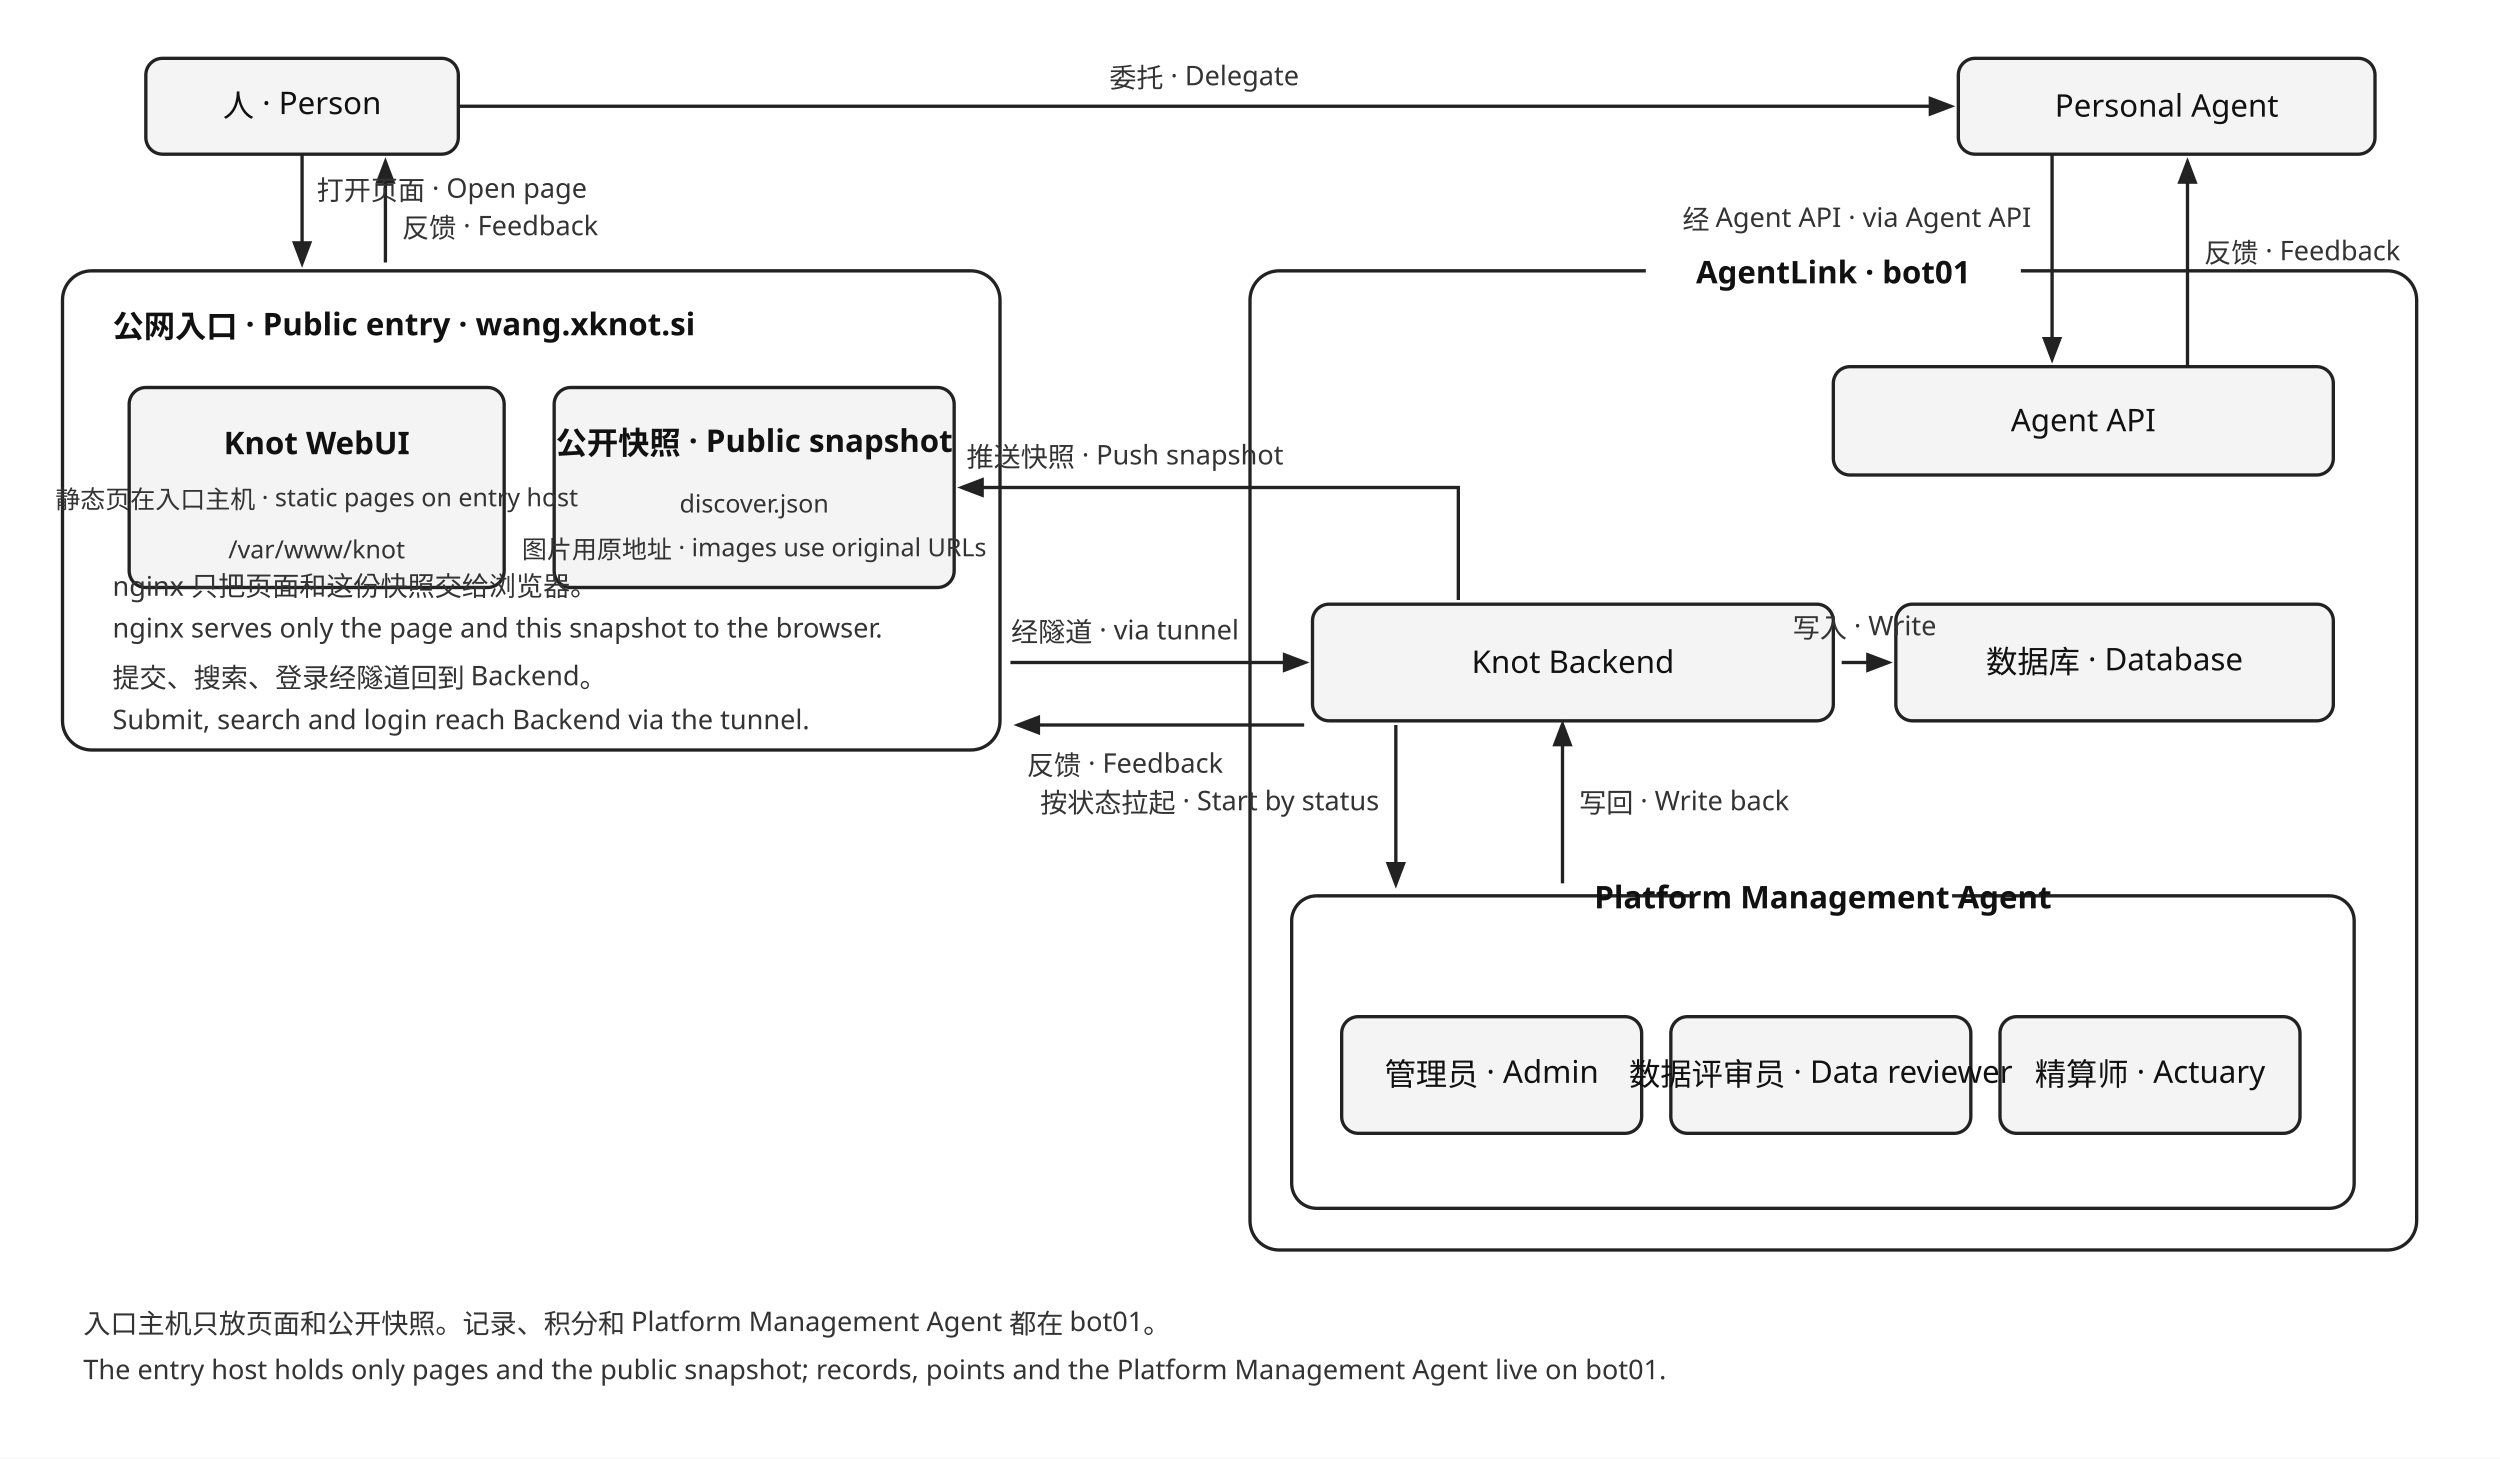
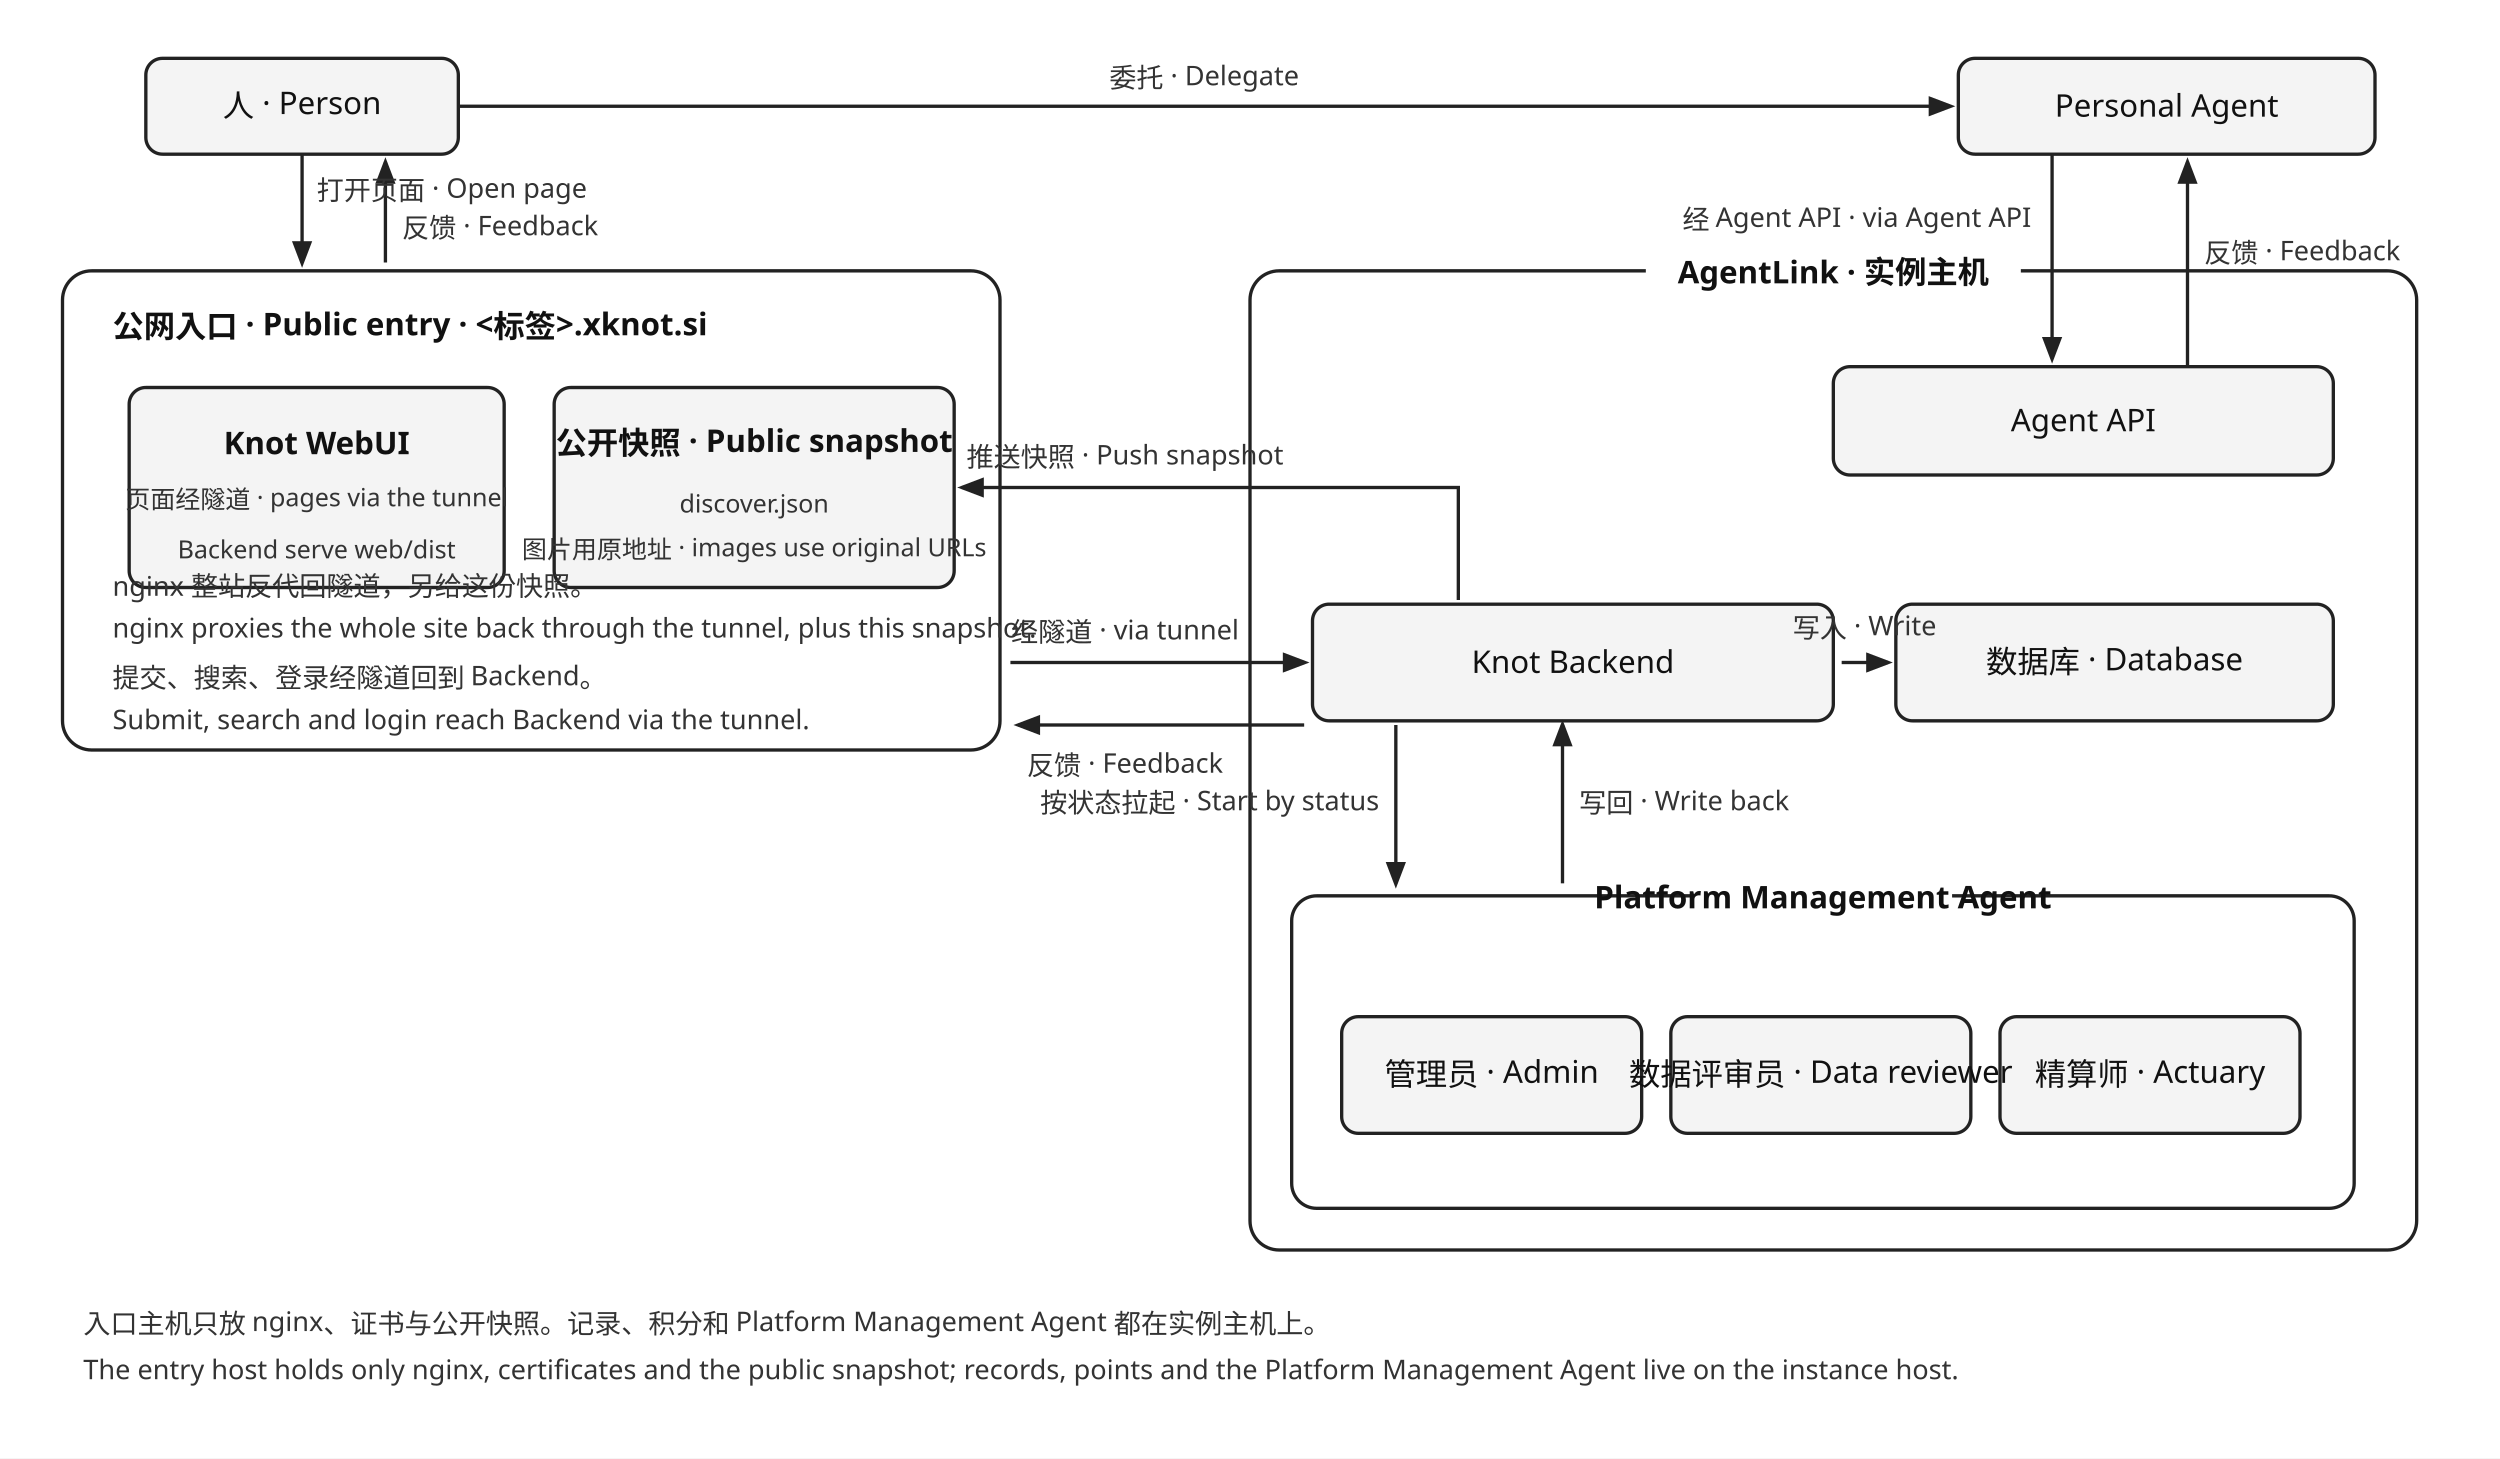
<svg xmlns="http://www.w3.org/2000/svg" width="1200" height="700" viewBox="0 0 1200 700">
  <defs>
    <marker id="arrow" viewBox="0 0 10 10" refX="8" refY="5" markerWidth="8" markerHeight="8" orient="auto">
      <path d="M 0 1.2 L 10 5 L 0 8.8 Z" fill="#222" />
    </marker>
  </defs>
  <rect width="1200" height="700" fill="#ffffff" />
  <rect x="30" y="130" width="450" height="230" rx="14" fill="#ffffff" stroke="#222" stroke-width="1.6" />
  <rect x="600" y="130" width="560" height="470" rx="14" fill="#ffffff" stroke="#222" stroke-width="1.6" />
  <rect x="620" y="430" width="510" height="150" rx="12" fill="#ffffff" stroke="#222" stroke-width="1.6" />
  <g fill="#f4f4f4" stroke="#222" stroke-width="1.6">
    <rect x="70" y="28" width="150" height="46" rx="8" />
    <rect x="940" y="28" width="200" height="46" rx="8" />
    <rect x="62" y="186" width="180" height="96" rx="8" />
    <rect x="266" y="186" width="192" height="96" rx="8" />
    <rect x="880" y="176" width="240" height="52" rx="8" />
    <rect x="630" y="290" width="250" height="56" rx="8" />
    <rect x="910" y="290" width="210" height="56" rx="8" />
    <rect x="644" y="488" width="144" height="56" rx="8" />
    <rect x="802" y="488" width="144" height="56" rx="8" />
    <rect x="960" y="488" width="144" height="56" rx="8" />
  </g>
  <g fill="#ffffff">
    <rect x="790" y="118" width="180" height="24" />
    <rect x="813" y="418" width="124" height="24" />
  </g>
  <g fill="none" stroke="#222" stroke-width="1.6" marker-end="url(#arrow)">
    <line x1="220" y1="51" x2="936" y2="51" />
    <line x1="145" y1="74" x2="145" y2="126" />
    <line x1="185" y1="126" x2="185" y2="78" />
    <line x1="485" y1="318" x2="626" y2="318" />
    <line x1="626" y1="348" x2="489" y2="348" />
    <path d="M 700 288 V 234 H 462" />
    <line x1="985" y1="74" x2="985" y2="172" />
    <line x1="1050" y1="176" x2="1050" y2="78" />
    <line x1="884" y1="318" x2="906" y2="318" />
    <line x1="670" y1="348" x2="670" y2="424" />
    <line x1="750" y1="424" x2="750" y2="348" />
  </g>
  <g font-family="PingFang SC, Hiragino Sans GB, sans-serif" text-anchor="middle">
    <text x="145" y="56" font-size="15" fill="#111">人 · Person</text>
    <text x="1040" y="56" font-size="15" fill="#111">Personal Agent</text>
-     <text x="880" y="136" font-size="15" font-weight="600" fill="#111">AgentLink · bot01</text>
+     <text x="880" y="136" font-size="15" font-weight="600" fill="#111">AgentLink · 实例主机</text>
    <text x="875" y="436" font-size="15" font-weight="600" fill="#111">Platform Management Agent</text>
    <text x="152" y="218" font-size="15" font-weight="600" fill="#111">Knot WebUI</text>
-     <text x="152" y="244" font-size="12" fill="#333">静态页在入口主机 · static pages on entry host</text>
-     <text x="152" y="268" font-size="12" fill="#333">/var/www/knot</text>
+     <text x="152" y="244" font-size="12" fill="#333">页面经隧道 · pages via the tunnel</text>
+     <text x="152" y="268" font-size="12" fill="#333">Backend serve web/dist</text>
    <text x="362" y="218" font-size="15" font-weight="600" fill="#111">公开快照 · Public snapshot</text>
    <text x="362" y="246" font-size="12" fill="#333">discover.json</text>
    <text x="362" y="268" font-size="12" fill="#333">图片用原地址 · images use original URLs</text>
    <text x="1000" y="207" font-size="15" fill="#111">Agent API</text>
    <text x="755" y="323" font-size="15" fill="#111">Knot Backend</text>
    <text x="1015" y="323" font-size="15" fill="#111">数据库 · Database</text>
    <text x="716" y="521" font-size="15" fill="#111">管理员 · Admin</text>
    <text x="874" y="521" font-size="15" fill="#111">数据评审员 · Data reviewer</text>
    <text x="1032" y="521" font-size="15" fill="#111">精算师 · Actuary</text>
  </g>
  <g font-family="PingFang SC, Hiragino Sans GB, sans-serif" font-size="13" fill="#333">
-     <text x="54" y="162" font-size="15" font-weight="600" fill="#111">公网入口 · Public entry · wang.xknot.si</text>
-     <text x="54" y="286">nginx 只把页面和这份快照交给浏览器。</text>
-     <text x="54" y="306">nginx serves only the page and this snapshot to the browser.</text>
+     <text x="54" y="162" font-size="15" font-weight="600" fill="#111">公网入口 · Public entry · &lt;标签&gt;.xknot.si</text>
+     <text x="54" y="286">nginx 整站反代回隧道，另给这份快照。</text>
+     <text x="54" y="306">nginx proxies the whole site back through the tunnel, plus this snapshot.</text>
    <text x="54" y="330">提交、搜索、登录经隧道回到 Backend。</text>
    <text x="54" y="350">Submit, search and login reach Backend via the tunnel.</text>
-     <text x="40" y="640">入口主机只放页面和公开快照。记录、积分和 Platform Management Agent 都在 bot01。</text>
-     <text x="40" y="662">The entry host holds only pages and the public snapshot; records, points and the Platform Management Agent live on bot01.</text>
+     <text x="40" y="640">入口主机只放 nginx、证书与公开快照。记录、积分和 Platform Management Agent 都在实例主机上。</text>
+     <text x="40" y="662">The entry host holds only nginx, certificates and the public snapshot; records, points and the Platform Management Agent live on the instance host.</text>
  </g>
  <g font-family="PingFang SC, Hiragino Sans GB, sans-serif" font-size="13" fill="#333">
    <text x="578" y="42" text-anchor="middle">委托 · Delegate</text>
    <text x="152" y="96">打开页面 · Open page</text>
    <text x="193" y="114">反馈 · Feedback</text>
    <text x="540" y="224" text-anchor="middle">推送快照 · Push snapshot</text>
    <text x="540" y="308" text-anchor="middle">经隧道 · via tunnel</text>
    <text x="540" y="372" text-anchor="middle">反馈 · Feedback</text>
    <text x="975" y="110" text-anchor="end">经 Agent API · via Agent API</text>
    <text x="1058" y="126">反馈 · Feedback</text>
    <text x="895" y="306" text-anchor="middle">写入 · Write</text>
    <text x="662" y="390" text-anchor="end">按状态拉起 · Start by status</text>
    <text x="758" y="390">写回 · Write back</text>
  </g>
</svg>
